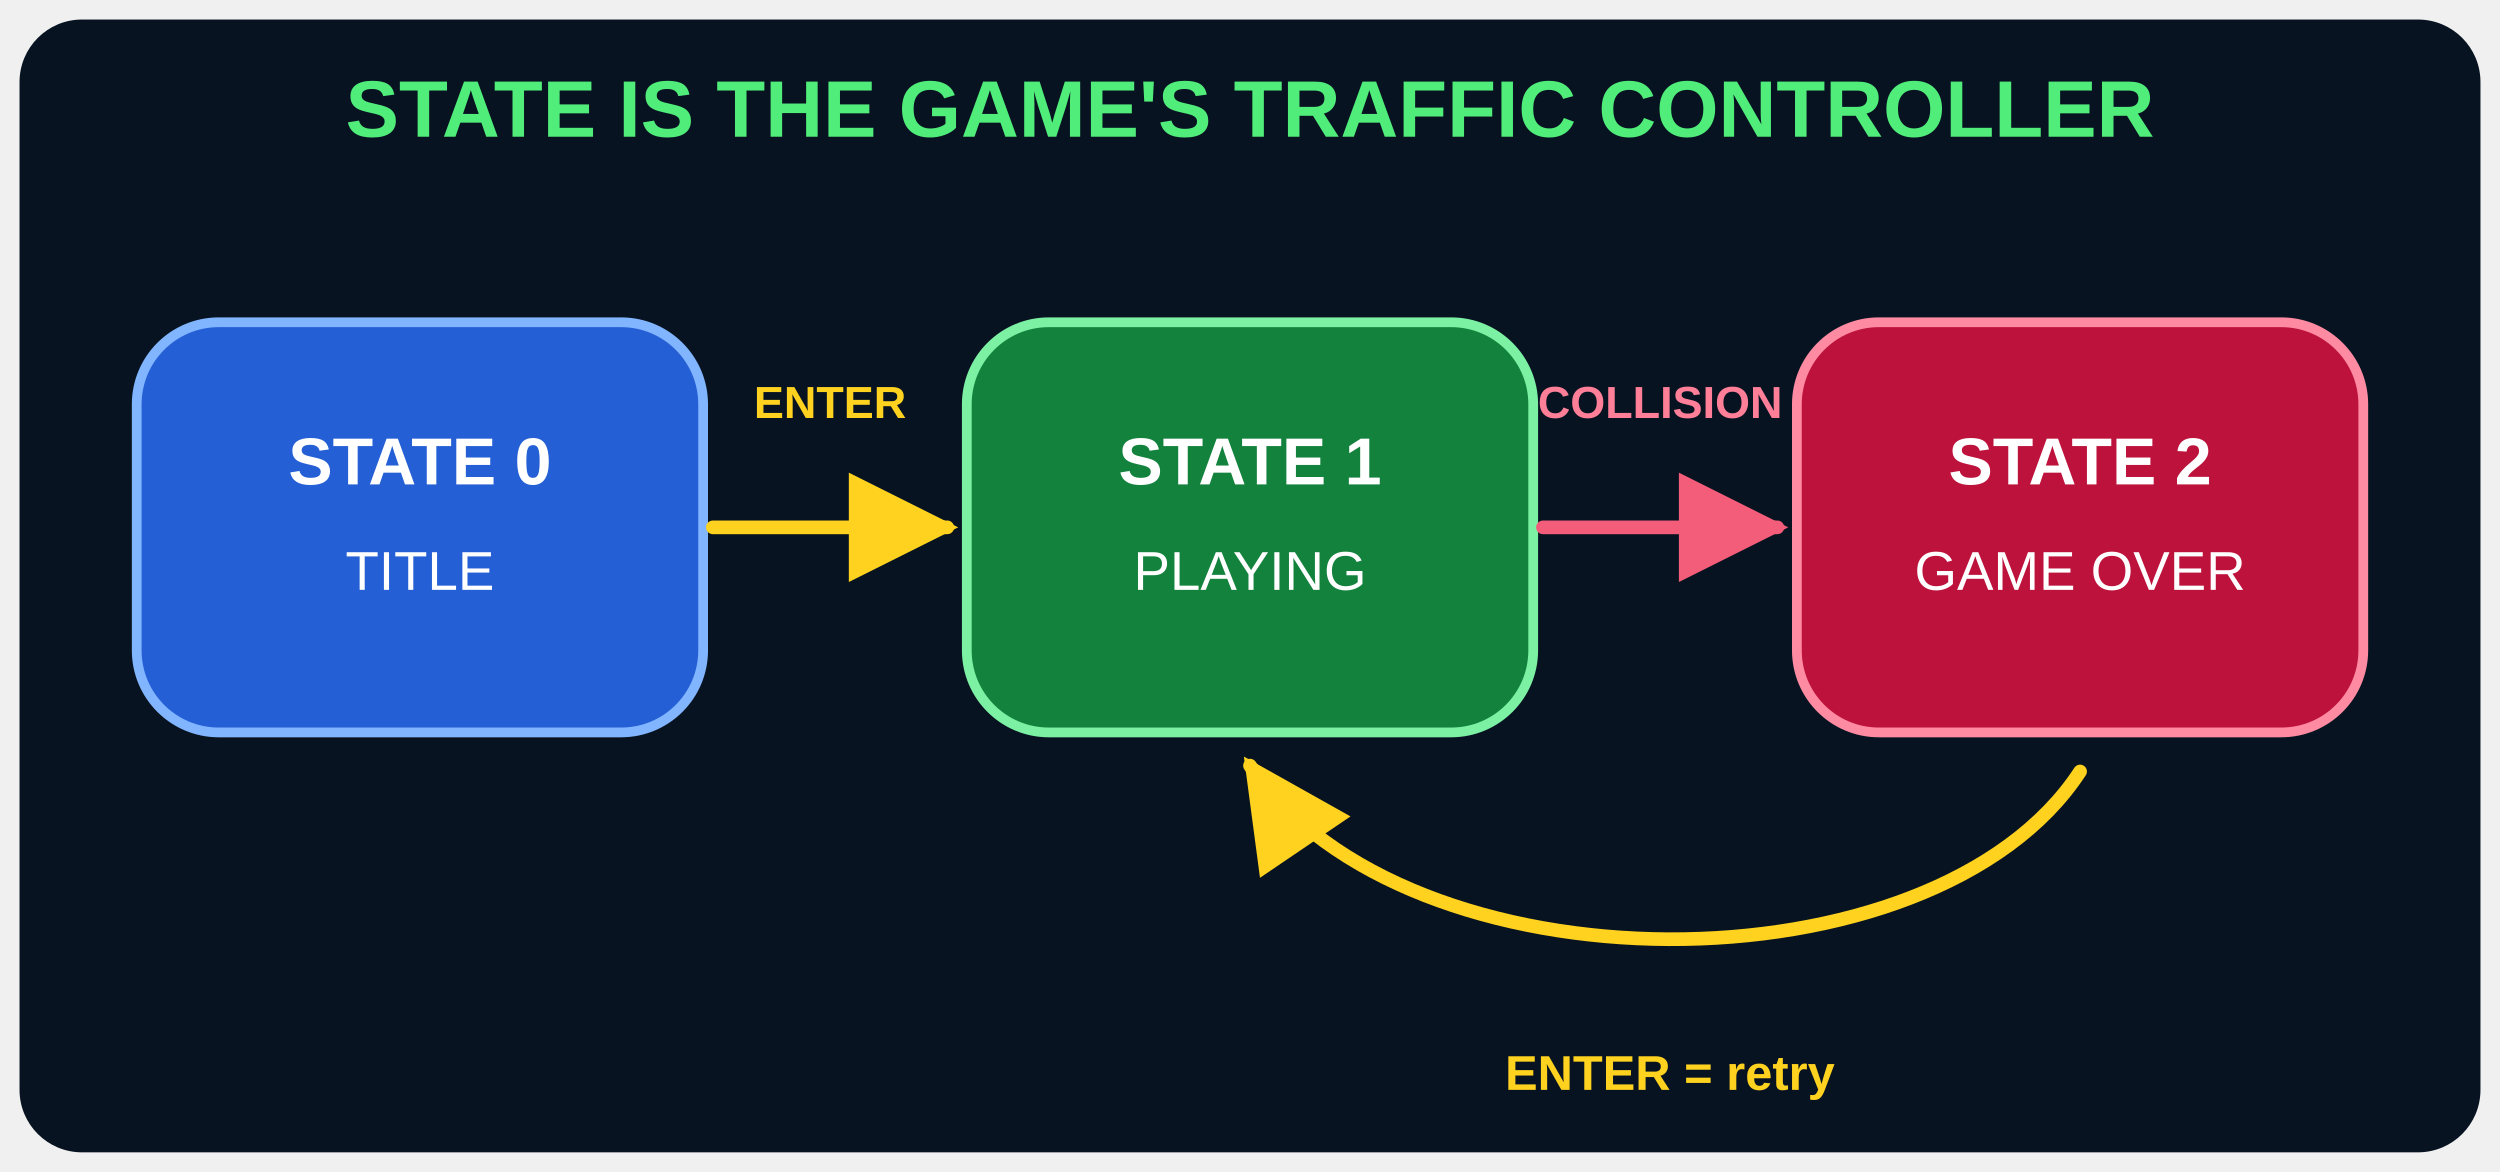
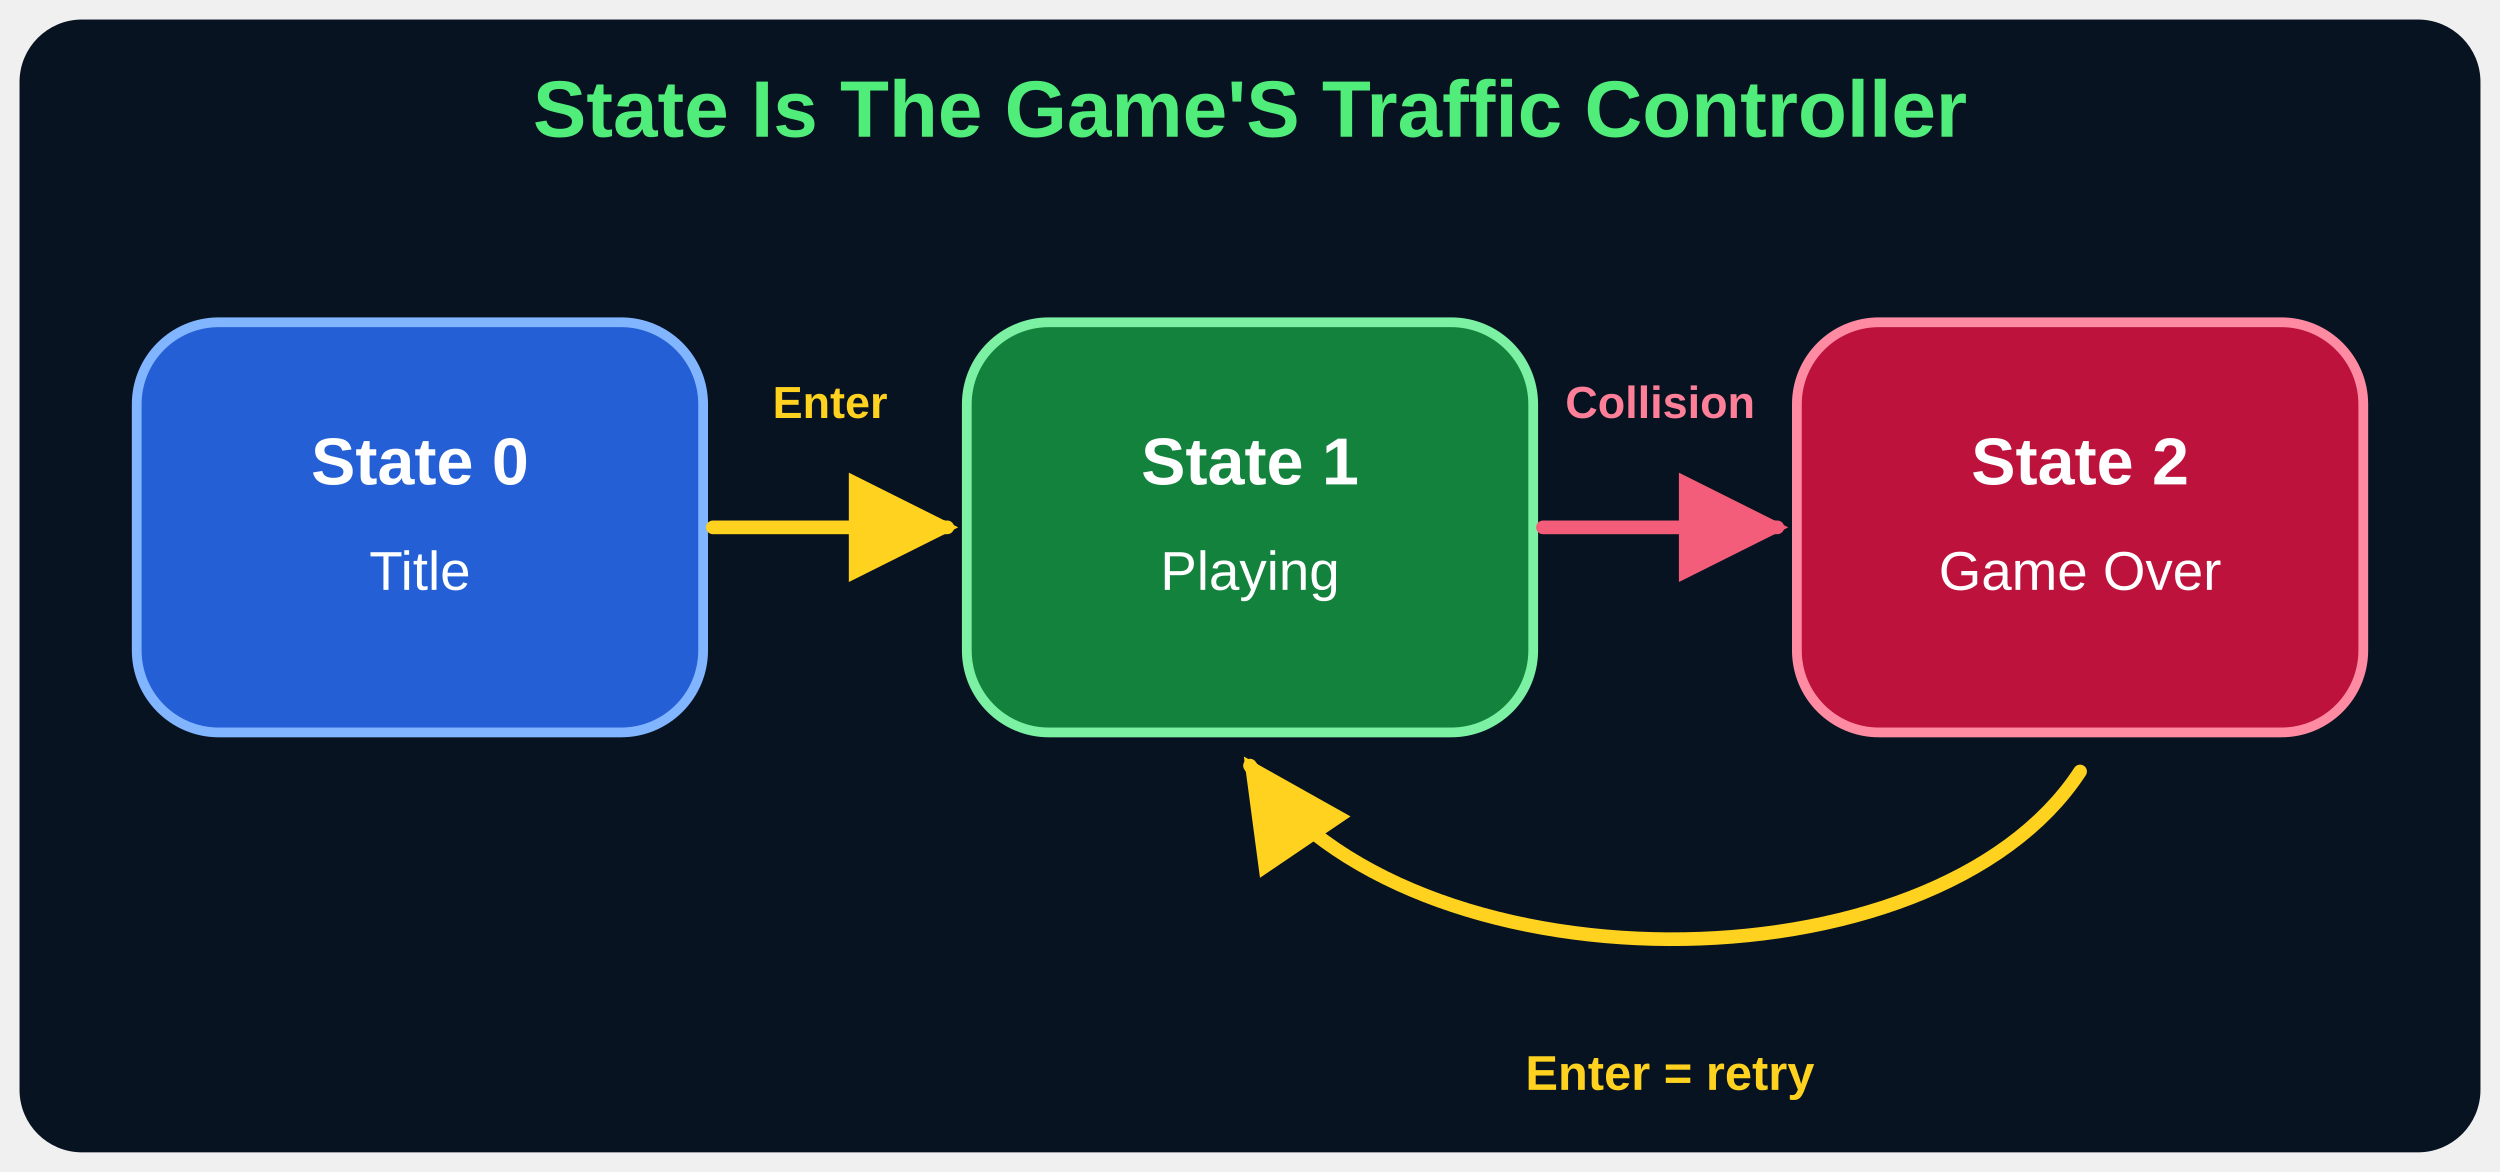
<svg xmlns="http://www.w3.org/2000/svg" viewBox="0 0 1280 600" role="img" aria-labelledby="t d">
  <defs>
    <marker id="goldArrow" viewBox="0 0 10 10" markerWidth="8" markerHeight="8" refX="9" refY="5" orient="auto">
      <path d="M0,0 L10,5 L0,10 z" fill="#ffd21f" />
    </marker>
    <marker id="pinkArrow" viewBox="0 0 10 10" markerWidth="8" markerHeight="8" refX="9" refY="5" orient="auto">
      <path d="M0,0 L10,5 L0,10 z" fill="#f45d79" />
    </marker>
  </defs>
  <rect x="10" y="10" width="1260" height="580" rx="32" fill="#071321" />
-   <text x="640" y="70" text-anchor="middle" fill="#50ed7a" font-family="Segoe UI, Arial" font-size="41" font-weight="900">STATE IS THE GAME'S TRAFFIC CONTROLLER</text>
+   <text x="640" y="70" text-anchor="middle" fill="#50ed7a" font-family="Segoe UI, Arial" font-size="41" font-weight="900">State Is The Game'S Traffic Controller</text>
  <g transform="translate(70 165)">
    <rect width="290" height="210" rx="42" fill="#245fd5" stroke="#82b5ff" stroke-width="5" />
-     <text x="145" y="83" text-anchor="middle" fill="#fff" font-family="Segoe UI, Arial" font-size="34" font-weight="900">STATE 0</text>
-     <text x="145" y="137" text-anchor="middle" fill="#fff" font-family="Segoe UI, Arial" font-size="28">TITLE</text>
+     <text x="145" y="83" text-anchor="middle" fill="#fff" font-family="Segoe UI, Arial" font-size="34" font-weight="900">State 0</text>
+     <text x="145" y="137" text-anchor="middle" fill="#fff" font-family="Segoe UI, Arial" font-size="28">Title</text>
  </g>
  <g transform="translate(495 165)">
    <rect width="290" height="210" rx="42" fill="#13823d" stroke="#7cf1a3" stroke-width="5" />
-     <text x="145" y="83" text-anchor="middle" fill="#fff" font-family="Segoe UI, Arial" font-size="34" font-weight="900">STATE 1</text>
-     <text x="145" y="137" text-anchor="middle" fill="#fff" font-family="Segoe UI, Arial" font-size="28">PLAYING</text>
+     <text x="145" y="83" text-anchor="middle" fill="#fff" font-family="Segoe UI, Arial" font-size="34" font-weight="900">State 1</text>
+     <text x="145" y="137" text-anchor="middle" fill="#fff" font-family="Segoe UI, Arial" font-size="28">Playing</text>
  </g>
  <g transform="translate(920 165)">
    <rect width="290" height="210" rx="42" fill="#bd123c" stroke="#ff8ba3" stroke-width="5" />
-     <text x="145" y="83" text-anchor="middle" fill="#fff" font-family="Segoe UI, Arial" font-size="34" font-weight="900">STATE 2</text>
-     <text x="145" y="137" text-anchor="middle" fill="#fff" font-family="Segoe UI, Arial" font-size="28">GAME OVER</text>
+     <text x="145" y="83" text-anchor="middle" fill="#fff" font-family="Segoe UI, Arial" font-size="34" font-weight="900">State 2</text>
+     <text x="145" y="137" text-anchor="middle" fill="#fff" font-family="Segoe UI, Arial" font-size="28">Game Over</text>
  </g>
  <line x1="365" y1="270" x2="485" y2="270" stroke="#ffd21f" stroke-width="7" stroke-linecap="round" marker-end="url(#goldArrow)" />
-   <text x="425" y="214" text-anchor="middle" fill="#ffd21f" font-family="Segoe UI, Arial" font-size="23" font-weight="900">ENTER</text>
+   <text x="425" y="214" text-anchor="middle" fill="#ffd21f" font-family="Segoe UI, Arial" font-size="23" font-weight="900">Enter</text>
  <line x1="790" y1="270" x2="910" y2="270" stroke="#f45d79" stroke-width="7" stroke-linecap="round" marker-end="url(#pinkArrow)" />
-   <text x="850" y="214" text-anchor="middle" fill="#ff7f98" font-family="Segoe UI, Arial" font-size="23" font-weight="900">COLLISION</text>
+   <text x="850" y="214" text-anchor="middle" fill="#ff7f98" font-family="Segoe UI, Arial" font-size="23" font-weight="900">Collision</text>
  <path d="M 1065 395 C 990 510, 720 510, 640 392" fill="none" stroke="#ffd21f" stroke-width="7" stroke-linecap="round" marker-end="url(#goldArrow)" />
-   <text x="855" y="558" text-anchor="middle" fill="#ffd21f" font-family="Segoe UI, Arial" font-size="25" font-weight="900">ENTER = retry</text>
+   <text x="855" y="558" text-anchor="middle" fill="#ffd21f" font-family="Segoe UI, Arial" font-size="25" font-weight="900">Enter = retry</text>
</svg>
